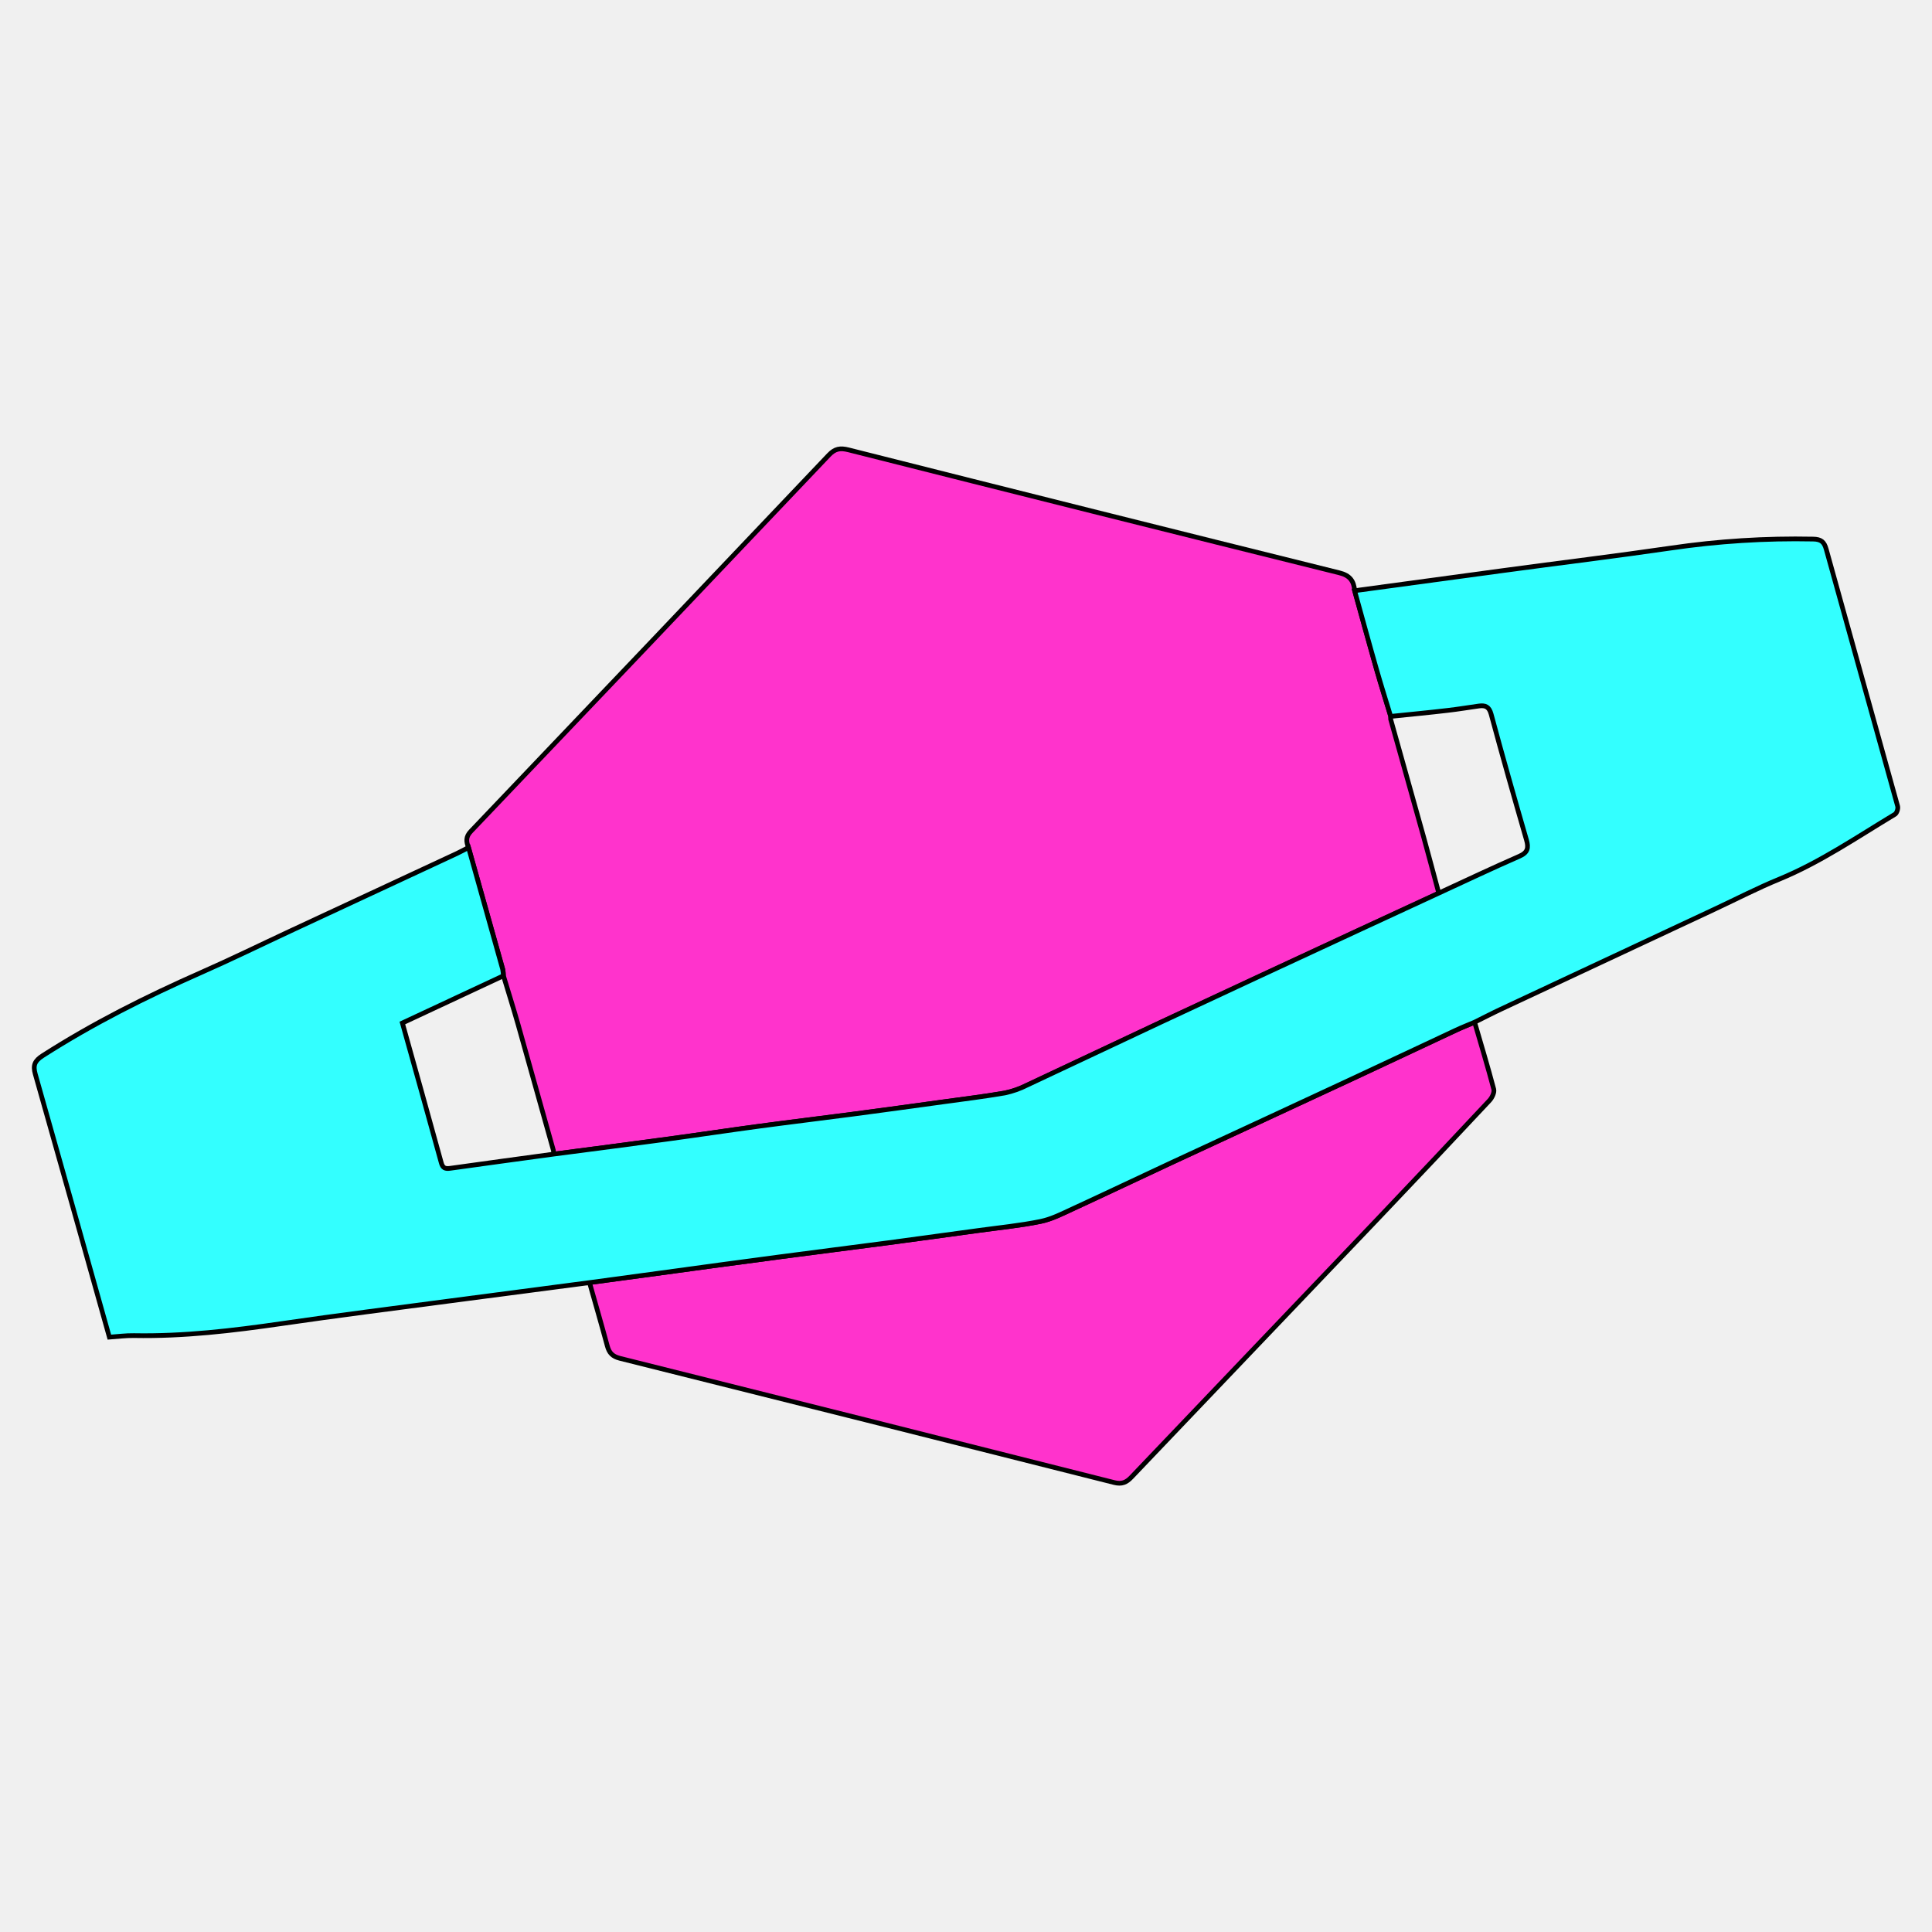
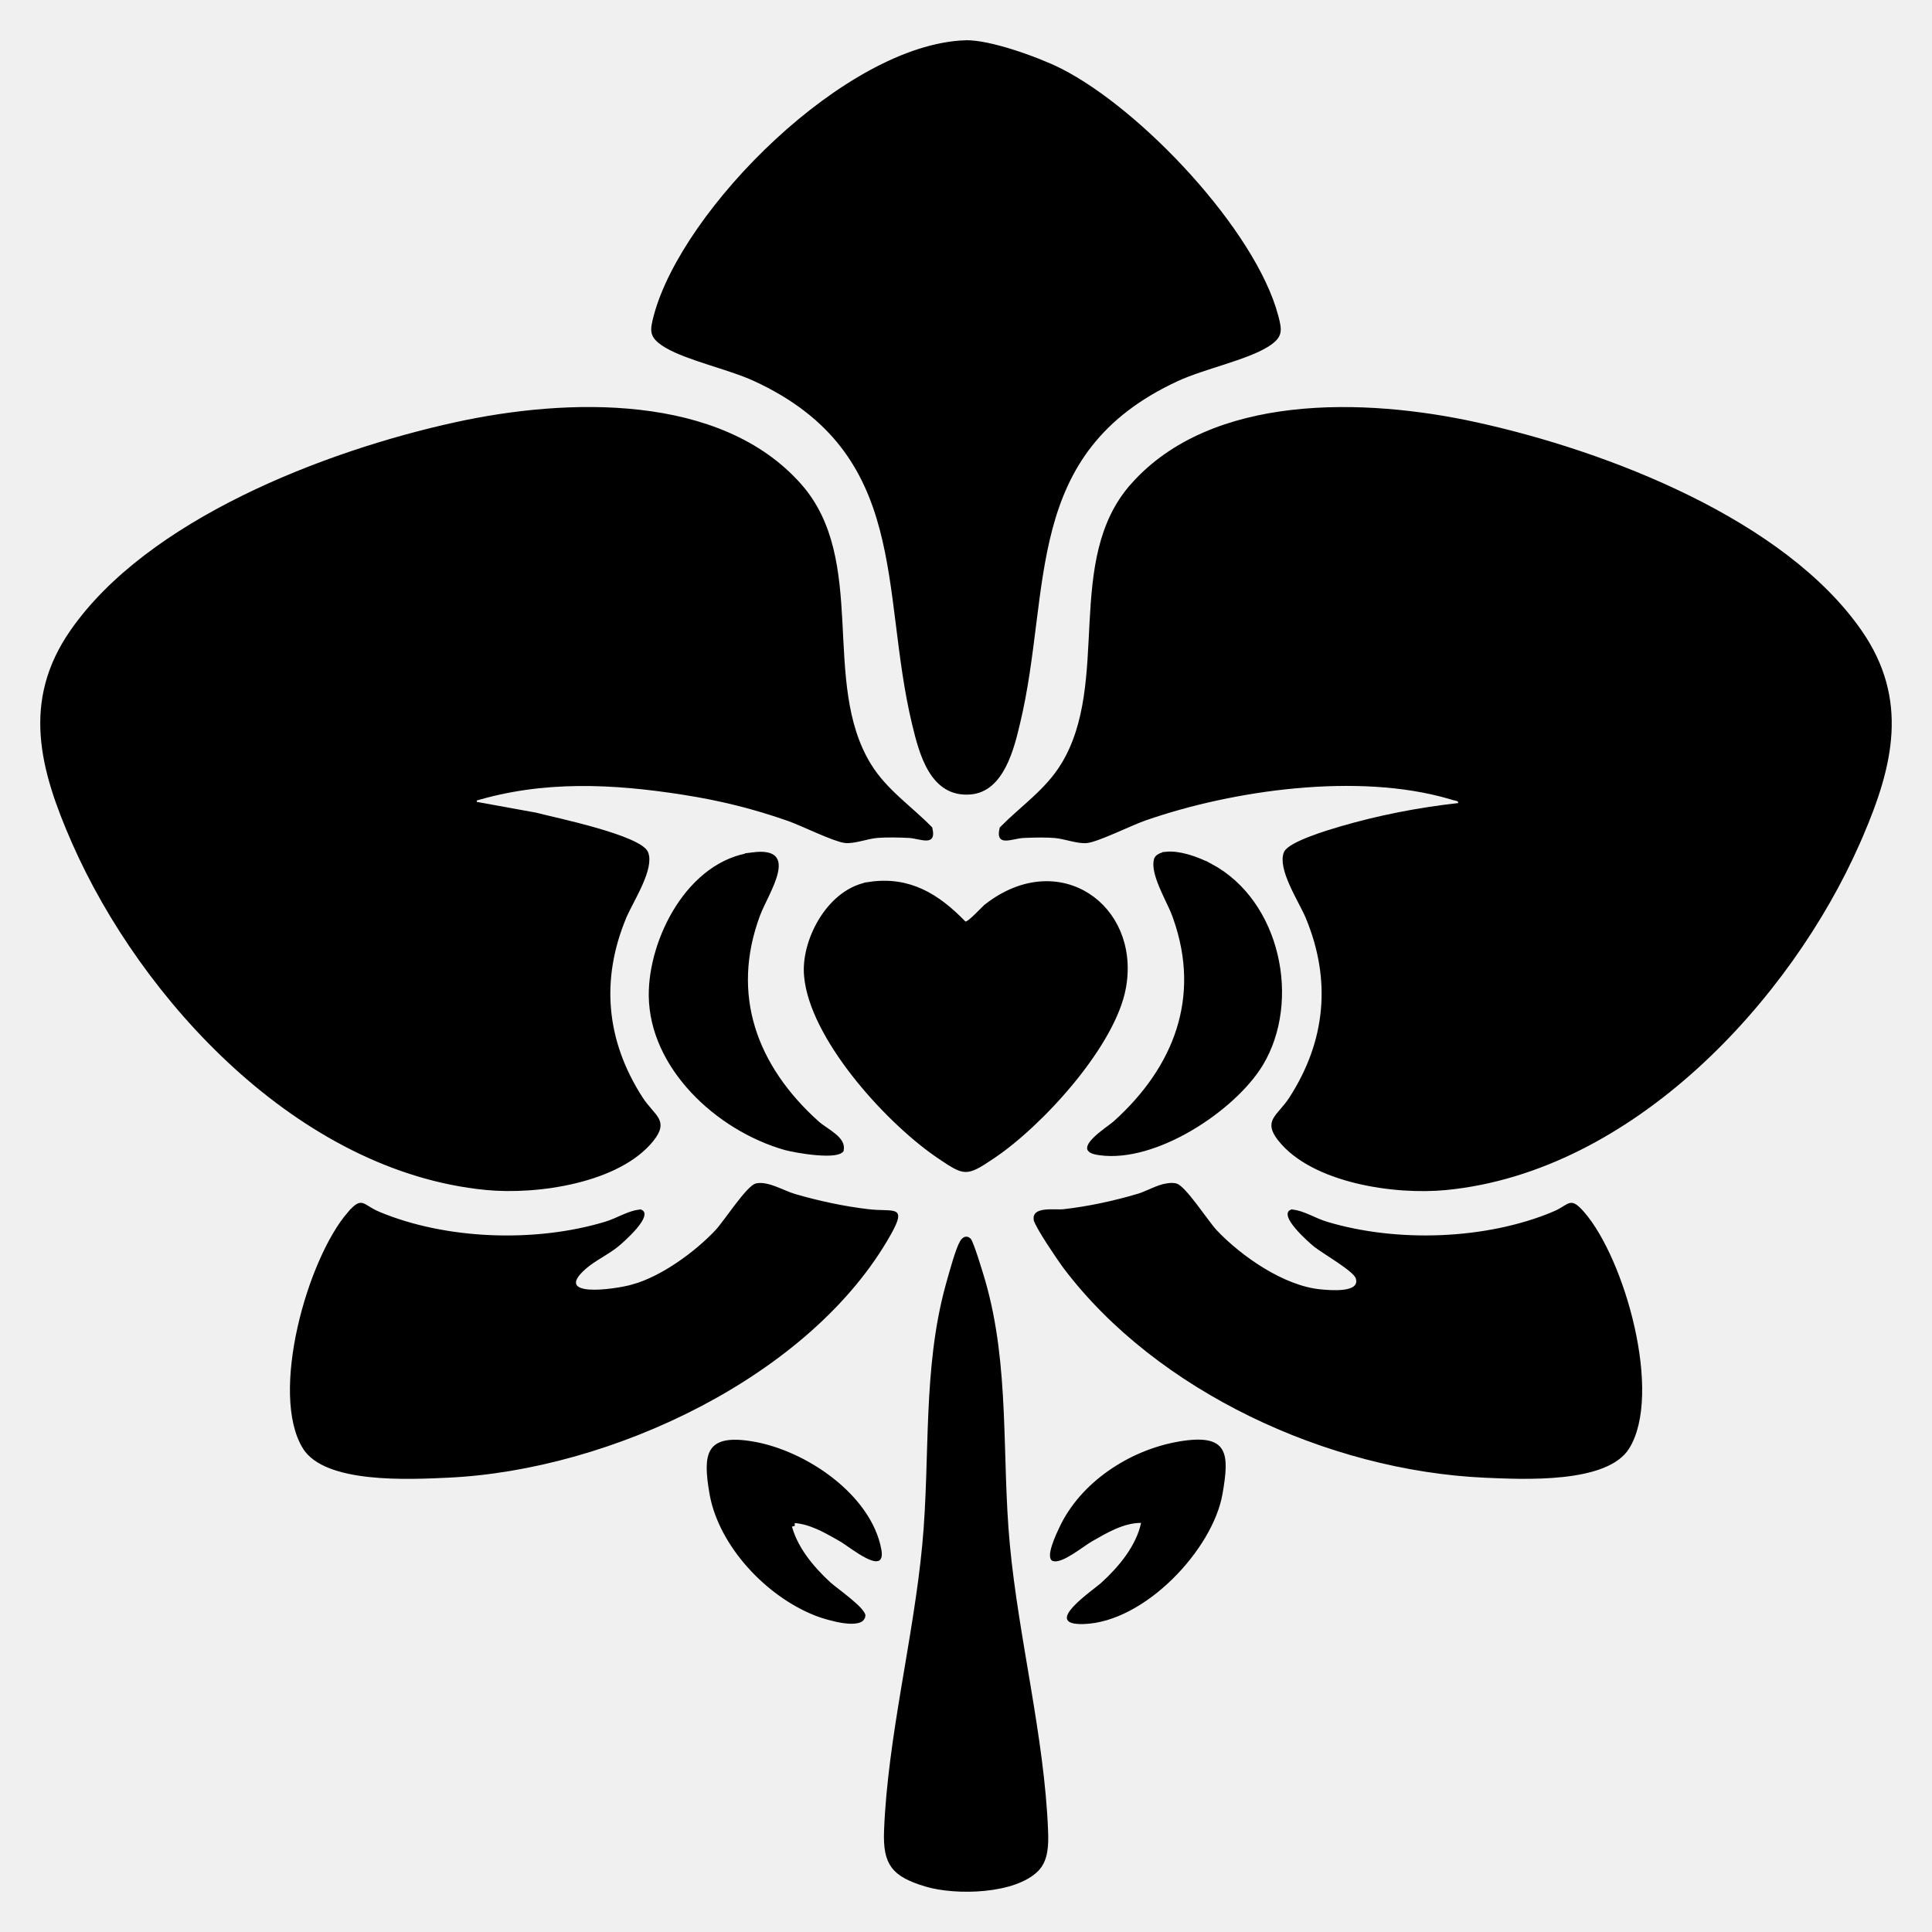
- <svg xmlns="http://www.w3.org/2000/svg" id="Layer_1" data-name="Layer 1" viewBox="0 0 1024 1024">
-   <defs>
-     <style>.cls-1{fill:#f3c;}.cls-1,.cls-2{stroke:#000;stroke-miterlimit:10;stroke-width:2.5px;}.cls-2{fill:#3ff;}</style>
-   </defs>
-   <path class="cls-1" d="M248.33,449.22c-1.25-3.08-1.57-5.67,1.2-8.57q95-99.61,189.78-199.47c3.25-3.42,6-3.86,10.49-2.73q129.9,32.83,260,65.13c5.79,1.43,7.73,4.4,8.22,9.51,3.88,14,7.69,27.93,11.66,41.86,2.36,8.29,5,16.51,7.47,24.75a4.83,4.83,0,0,0-.08,1.5c5.83,20.87,11.73,41.72,17.53,62.6,2.74,9.85,5.31,19.76,8,29.64q-20.82,9.63-41.65,19.27-53.08,24.66-106.13,49.37c-23.47,11-46.85,22.13-70.33,33.08a48,48,0,0,1-11.8,4.17c-10.78,1.87-21.65,3.2-32.49,4.69-16,2.21-32,4.42-48.05,6.53-16.53,2.18-33.08,4.16-49.6,6.39-16.18,2.17-32.33,4.62-48.52,6.81-20.18,2.73-40.38,5.31-60.58,8a10.3,10.3,0,0,0-.13-2q-9.32-33.33-18.69-66.64c-2.46-8.64-5.16-17.21-7.75-25.82a21.05,21.05,0,0,0-.36-3.48Q257.41,481.49,248.33,449.22Z" />
-   <path class="cls-1" d="M312.44,679.77,347.92,675c21.9-3,43.79-6,65.69-8.87,19.06-2.53,38.15-4.92,57.21-7.44q23.83-3.17,47.64-6.48c11-1.52,22.15-2.59,33-4.81,6-1.21,11.63-4.14,17.23-6.72,17.58-8.1,35-16.44,52.59-24.6q49-22.78,98-45.48c17.55-8.16,35-16.45,52.57-24.64,3.19-1.49,6.48-2.77,9.73-4.15,3.43,11.81,7,23.58,10.14,35.48.45,1.71-.88,4.51-2.27,6q-29.32,31.35-58.94,62.45-65.38,68.63-130.83,137.18c-2.71,2.84-5.09,3.88-9.2,2.84q-131-33.12-262-65.84c-3.87-1-5.61-2.89-6.59-6.51C318.85,702.13,315.6,691,312.44,679.77Z" />
-   <path class="cls-2" d="M737.1,379.7c-2.5-8.24-5.11-16.46-7.47-24.75-4-13.93-7.78-27.9-11.66-41.86q39.48-5.35,79-10.72c29.52-4,59.1-7.58,88.57-11.88A454.79,454.79,0,0,1,961,285.72c4.16.09,5.85,1.43,6.94,5.38,12.55,45.42,25.3,90.79,37.85,136.2.35,1.25-.43,3.69-1.45,4.3C984.23,443.68,964.87,457,943,466c-11.4,4.67-22.39,10.36-33.57,15.59q-56.94,26.64-113.9,53.3c-4.7,2.2-9.32,4.6-14,6.92-3.25,1.38-6.54,2.66-9.73,4.15-17.53,8.19-35,16.48-52.57,24.64q-48.94,22.79-98,45.48c-17.54,8.16-35,16.5-52.59,24.6-5.6,2.58-11.27,5.51-17.23,6.72-10.88,2.22-22,3.29-33,4.81q-23.82,3.27-47.64,6.48c-19.06,2.52-38.15,4.91-57.21,7.44C391.71,669,369.82,672,347.92,675l-35.48,4.81q-37,4.85-74,9.71c-29.7,3.94-59.43,7.68-89.08,12-26,3.78-52,6.86-78.39,6.38-4.35-.08-8.71.53-13,.82C44.8,661.84,31.84,615.52,18.69,569.25c-1.32-4.66-.27-7,3.89-9.7,26.68-17.09,54.86-31.24,83.82-44,16.09-7.08,31.88-14.83,47.81-22.25q43.9-20.44,87.81-40.87c2.14-1,4.21-2.15,6.31-3.23q9.06,32.26,18.09,64.53a21.05,21.05,0,0,1,.36,3.48l-53.51,25c7,25,13.86,49.51,20.61,74.08.76,2.77,2.05,3.31,4.7,2.94,18.25-2.59,36.51-5,54.77-7.52,20.2-2.65,40.4-5.23,60.58-8,16.19-2.19,32.34-4.64,48.52-6.81,16.52-2.23,33.07-4.21,49.6-6.39,16-2.11,32-4.32,48.05-6.53,10.84-1.49,21.71-2.82,32.49-4.69a48,48,0,0,0,11.8-4.17c23.48-10.95,46.86-22.11,70.33-33.08q53-24.76,106.13-49.37,20.8-9.68,41.65-19.27c14.25-6.56,28.42-13.29,42.79-19.57,4.45-1.95,5-4.37,3.78-8.62-6.41-22.19-12.74-44.41-18.74-66.71-1.09-4-3.11-4.76-6.48-4.3-5.53.75-11,1.71-16.57,2.33C757.23,377.71,747.16,378.67,737.1,379.7Z" />
+ <svg xmlns="http://www.w3.org/2000/svg" version="1.1" width="1000" height="1000">
+   <style>
+     #light-icon {
+       display: inline;
+     }
+     #dark-icon {
+       display: none;
+     }
+ 
+     @media (prefers-color-scheme: dark) {
+       #light-icon {
+         display: none;
+       }
+       #dark-icon {
+         display: inline;
+       }
+     }
+   </style>
+   <g id="light-icon">
+     <svg version="1.1" width="1000" height="1000">
+       <g>
+         <g transform="matrix(1.953125,0,0,1.953125,0,0)">
+           <svg version="1.1" width="512" height="512">
+             <svg width="512" height="512" viewBox="0 0 512 512" fill="none">
+               <path d="M120.945 112.863C135.62 109.653 153.052 107.73 169.442 109.599C185.836 111.468 201.08 117.115 211.542 128.937C220.226 138.755 221.523 151.53 222.247 164.864C222.963 178.067 223.108 191.875 229.948 203.012L229.949 203.013C232.134 206.565 234.88 209.406 237.742 212.052C240.57 214.667 243.43 217.026 246.141 219.779C246.389 220.894 246.278 221.362 246.189 221.521C246.152 221.587 246.056 221.725 245.516 221.739C244.967 221.754 244.263 221.626 243.404 221.454C242.601 221.293 241.66 221.092 240.815 221.054H240.816C238.333 220.938 234.998 220.858 232.495 221.056C231.039 221.169 229.406 221.602 227.962 221.933C226.445 222.28 225.118 222.521 224.038 222.406H224.036C223.431 222.343 222.441 222.058 221.163 221.593C219.911 221.137 218.467 220.541 216.987 219.908C214.066 218.66 210.951 217.243 209.116 216.603H209.115C199.953 213.386 191.032 211.176 181.369 209.665H181.37C162.498 206.69 143.894 205.762 125.295 211.41L125.407 213.351L141.812 216.33C144.544 217.04 151.333 218.498 157.827 220.364C161.075 221.298 164.185 222.317 166.589 223.366C167.793 223.892 168.79 224.411 169.529 224.914C170.295 225.436 170.664 225.861 170.791 226.15C171.155 226.984 171.187 228.123 170.895 229.548C170.606 230.958 170.026 232.53 169.308 234.148C168.592 235.761 167.758 237.379 166.978 238.888C166.304 240.191 165.661 241.435 165.193 242.489L165.004 242.93C158.09 259.623 159.613 276.105 169.457 291.379L169.458 291.38C170.28 292.653 171.166 293.682 171.921 294.558C172.699 295.46 173.289 296.149 173.662 296.833C174.008 297.469 174.138 298.052 174.004 298.744C173.86 299.482 173.398 300.443 172.339 301.765C168.059 307.079 160.634 310.583 152.453 312.579C144.297 314.569 135.554 315.02 128.826 314.357H128.825C104.297 311.957 81.645 299.494 62.825 282.409C44.007 265.326 29.078 243.674 19.998 223.019C11.519 203.713 6.772 185.975 19.44 167.703L19.441 167.702C29.494 153.18 46.14 141.369 64.694 132.226C83.233 123.09 103.586 116.662 120.945 112.863Z" fill="black" stroke="black" stroke-width="2" />
+               <path d="M342.543 109.61C358.93 107.739 376.361 109.661 391.046 112.881L391.047 112.882C408.406 116.681 428.759 123.107 447.298 132.243C465.852 141.386 482.498 153.198 492.551 167.721C504.824 185.441 500.771 202.624 492.78 221.23L491.995 223.036C482.915 243.691 467.986 265.345 449.167 282.428C430.347 299.512 407.695 311.974 383.167 314.374H383.166C376.428 315.037 367.685 314.583 359.532 312.591C351.353 310.592 343.932 307.087 339.652 301.782V301.781L339.28 301.304C338.476 300.227 338.105 299.413 337.98 298.769C337.845 298.08 337.974 297.497 338.322 296.859C338.696 296.174 339.288 295.483 340.068 294.579C340.824 293.702 341.712 292.672 342.534 291.398V291.397C352.378 276.123 353.902 259.641 346.988 242.948V242.947C346.515 241.806 345.783 240.396 345.013 238.908C344.233 237.401 343.4 235.785 342.684 234.173C341.966 232.556 341.385 230.985 341.097 229.574C340.805 228.148 340.836 227.006 341.201 226.167L341.202 226.166C341.261 226.03 341.423 225.804 341.776 225.505C342.117 225.214 342.577 224.903 343.144 224.579C344.277 223.931 345.741 223.284 347.298 222.679C350.405 221.471 353.754 220.48 355.288 220.026L355.289 220.027C365.385 217.065 375.943 214.998 386.466 213.828H387.263L387.411 213.005C387.488 212.577 387.397 212.133 387.086 211.782C386.824 211.487 386.491 211.356 386.287 211.292C386.072 211.224 385.843 211.184 385.699 211.157C385.52 211.124 385.444 211.107 385.402 211.093L385.373 211.083L384.219 210.737C359.838 203.653 326.554 208.376 303.24 216.485C301.364 217.136 298.169 218.586 295.172 219.866C293.654 220.514 292.173 221.126 290.891 221.593C289.585 222.068 288.576 222.36 287.962 222.424C286.866 222.531 285.529 222.288 284.014 221.943C282.568 221.614 280.942 221.187 279.498 221.074C277.308 220.901 274.48 220.941 272.144 221.031L271.176 221.072C270.336 221.11 269.397 221.312 268.596 221.472C267.738 221.645 267.033 221.772 266.483 221.758C265.941 221.743 265.842 221.605 265.804 221.537C265.715 221.378 265.602 220.911 265.85 219.798C268.563 217.053 271.421 214.695 274.25 212.077C277.112 209.428 279.858 206.582 282.043 203.03H282.044C288.884 191.893 289.028 178.085 289.745 164.883C290.469 151.548 291.766 138.772 300.45 128.954L300.449 128.953C310.911 117.131 326.152 111.481 342.543 109.61Z" fill="black" stroke="black" stroke-width="2" />
+               <path d="M255.869 11.674C258.905 11.574 263.622 12.649 268.401 14.169C273.147 15.677 277.809 17.573 280.684 19.018V19.019C291.208 24.326 304.017 34.961 314.954 47.112C325.902 59.276 334.84 72.809 337.77 83.854V83.856C338.329 85.955 338.558 87.142 338.319 88.098C338.103 88.965 337.434 89.839 335.507 91.049C332.81 92.735 328.688 94.174 324.265 95.612C319.907 97.029 315.275 98.439 311.772 100.059C301.289 104.893 293.893 110.821 288.582 117.582C283.274 124.339 280.084 131.881 277.949 139.892C275.818 147.89 274.729 156.394 273.645 165.06C272.558 173.748 271.475 182.61 269.365 191.433V191.435C268.575 194.76 267.531 199.171 265.621 202.843C263.714 206.511 261.065 209.216 257.144 209.541C254.668 209.746 252.691 209.223 251.072 208.247C249.44 207.262 248.116 205.78 247.021 203.987C244.813 200.371 243.643 195.685 242.71 191.817C240.576 182.975 239.485 174.085 238.397 165.364C237.311 156.665 236.229 148.123 234.103 140.087C231.973 132.037 228.787 124.456 223.473 117.665C218.155 110.87 210.743 104.912 200.225 100.059H200.224C196.721 98.449 192.085 97.038 187.724 95.619C183.575 94.269 179.693 92.916 177.011 91.364L176.49 91.05C174.562 89.84 173.893 88.966 173.677 88.098C173.438 87.142 173.668 85.955 174.227 83.856V83.855C177.883 70.078 190.429 52.272 206.105 37.745C221.794 23.205 240.348 12.2 255.868 11.672L255.869 11.674Z" fill="black" stroke="black" stroke-width="2" />
+               <path d="M200.535 314.596C201.853 314.315 203.437 314.692 205.225 315.362C206.105 315.692 206.975 316.068 207.859 316.435C208.726 316.796 209.605 317.147 210.439 317.39H210.441C216.808 319.232 223.429 320.67 230.078 321.448C231.778 321.647 233.304 321.663 234.49 321.701C235.094 321.72 235.596 321.745 236.013 321.795C236.438 321.845 236.704 321.915 236.865 321.991C237 322.054 237.011 322.095 237.014 322.102C237.028 322.134 237.073 322.274 237.01 322.631C236.878 323.377 236.366 324.597 235.263 326.572C224.883 345.127 206.527 360.655 185.31 371.794C164.099 382.929 140.112 389.634 118.571 390.609C113.45 390.841 105.402 391.244 97.913 390.433C94.17 390.028 90.614 389.323 87.66 388.167C84.701 387.008 82.436 385.431 81.138 383.339L81.137 383.339C79.029 379.946 77.995 375.201 77.853 369.7C77.711 364.215 78.457 358.073 79.823 351.967C82.565 339.719 87.751 327.829 93.023 321.806L93.024 321.807C93.951 320.75 94.573 320.204 95.028 319.945C95.413 319.725 95.636 319.731 95.881 319.802C96.239 319.907 96.64 320.154 97.374 320.607C98.064 321.033 98.94 321.562 100.102 322.05L100.103 322.051C118.054 329.56 141.858 330.371 160.554 324.763C162.329 324.231 163.932 323.454 165.396 322.822C166.818 322.208 168.155 321.706 169.613 321.515C169.673 321.543 169.714 321.568 169.739 321.588C169.776 321.617 169.786 321.637 169.79 321.646C169.802 321.671 169.845 321.806 169.745 322.141C169.54 322.834 168.907 323.801 167.995 324.885C166.211 327.006 163.753 329.122 163.144 329.612L163.143 329.613C161.903 330.615 160.462 331.495 158.964 332.422C157.493 333.334 155.966 334.292 154.678 335.412C153.501 336.431 152.669 337.341 152.18 338.166C151.694 338.985 151.458 339.881 151.8 340.728C152.132 341.548 152.883 342.008 153.604 342.272C154.345 342.544 155.248 342.684 156.194 342.746C159.954 342.991 165.405 342.05 167.785 341.387L167.784 341.386C175.817 339.163 184.87 332.501 190.34 326.686L190.341 326.684C190.95 326.034 191.787 324.943 192.703 323.72C193.636 322.475 194.671 321.063 195.716 319.704C196.761 318.344 197.791 317.07 198.695 316.112C199.147 315.632 199.55 315.251 199.893 314.983C200.258 314.697 200.465 314.611 200.532 314.597L200.535 314.596Z" fill="black" stroke="black" stroke-width="2" />
+               <path d="M310.087 314.502C310.472 314.475 310.824 314.481 311.203 314.541L311.49 314.595L311.5 314.597C311.57 314.611 311.779 314.698 312.145 314.983C312.489 315.252 312.893 315.632 313.345 316.111C314.25 317.069 315.277 318.343 316.321 319.703C317.364 321.062 318.397 322.473 319.329 323.719C320.243 324.942 321.08 326.033 321.689 326.683L321.691 326.685C324.964 330.158 329.475 333.908 334.414 336.911C339.341 339.907 344.773 342.207 349.877 342.689H349.878C351.097 342.803 353.85 343.068 356.153 342.785C357.281 342.647 358.477 342.359 359.32 341.718C359.763 341.38 360.134 340.925 360.313 340.333C360.491 339.744 360.451 339.115 360.249 338.481C360.103 338.026 359.787 337.608 359.472 337.261C359.138 336.892 358.717 336.507 358.25 336.12C357.317 335.344 356.126 334.496 354.914 333.674C353.7 332.85 352.433 332.03 351.355 331.321C350.257 330.599 349.38 330.008 348.886 329.611C348.277 329.121 345.819 327.005 344.035 324.884C343.122 323.799 342.49 322.832 342.285 322.14C342.186 321.804 342.228 321.671 342.24 321.645C342.244 321.636 342.253 321.617 342.292 321.587C342.316 321.567 342.357 321.542 342.417 321.515C343.874 321.705 345.212 322.207 346.634 322.821C348.098 323.453 349.701 324.23 351.476 324.763H351.477C370.152 330.351 393.955 329.559 411.926 322.051L411.925 322.05C413.088 321.566 413.964 321.04 414.655 320.615C415.39 320.163 415.791 319.913 416.151 319.807C416.397 319.735 416.62 319.73 417.003 319.947C417.457 320.205 418.079 320.749 419.006 321.807C424.277 327.819 429.465 339.708 432.207 351.96C433.573 358.067 434.319 364.21 434.177 369.696C434.035 375.199 433.001 379.946 430.893 383.338L430.892 383.339C429.594 385.43 427.328 387.005 424.367 388.163C421.411 389.318 417.854 390.02 414.11 390.425C406.619 391.233 398.571 390.83 393.458 390.608H393.459C352.08 388.732 307.06 367.778 282.694 335.526L282.692 335.524L282.37 335.088C281.5 333.891 279.863 331.508 278.331 329.129C277.456 327.772 276.625 326.431 275.996 325.325C275.68 324.771 275.422 324.287 275.236 323.895C275.036 323.477 274.959 323.245 274.945 323.165L274.944 323.164L274.914 322.929C274.898 322.716 274.923 322.567 274.958 322.465C275.002 322.334 275.08 322.222 275.214 322.113C275.522 321.866 276.086 321.673 276.927 321.569C277.741 321.469 278.659 321.468 279.56 321.48C280.413 321.492 281.321 321.52 281.965 321.448L281.969 321.447C288.6 320.689 295.243 319.25 301.612 317.389V317.39C302.875 317.021 304.298 316.366 305.588 315.815C306.936 315.24 308.155 314.771 309.183 314.628L310.087 314.502Z" fill="black" stroke="black" stroke-width="2" />
+               <path d="M230.442 234.708C240.828 233.168 248.214 237.783 255.116 244.894L255.344 245.128L255.665 245.183C255.933 245.229 256.165 245.177 256.312 245.131C256.468 245.082 256.612 245.012 256.733 244.944C256.976 244.809 257.23 244.624 257.475 244.429C257.969 244.034 258.54 243.5 259.091 242.965C259.643 242.428 260.209 241.857 260.677 241.392C261.169 240.903 261.521 240.566 261.704 240.424V240.423C271.185 233.048 281.048 233.165 288.03 237.617C294.928 242.015 299.19 250.751 297.474 261.197L297.387 261.696C296.044 269.065 290.7 277.987 283.967 286.225C277.253 294.439 269.277 301.828 262.85 306.143L262.849 306.144C261.003 307.387 259.645 308.265 258.519 308.831C257.405 309.39 256.599 309.602 255.853 309.583C255.102 309.563 254.292 309.307 253.178 308.707C252.334 308.252 251.368 307.63 250.167 306.823L248.884 305.954L248.241 305.512C241.56 300.841 233.335 293.084 226.61 284.46C219.86 275.802 214.758 266.441 214.085 258.559L214.034 257.801C213.815 253.297 215.404 247.866 218.354 243.367C221.306 238.867 225.52 235.445 230.443 234.711L230.442 234.708Z" fill="black" stroke="black" stroke-width="2" />
+               <path d="M256.171 328.728C256.237 328.748 256.353 328.805 256.513 328.957C256.52 328.968 256.53 328.983 256.542 329.004C256.583 329.075 256.636 329.179 256.702 329.32C256.832 329.6 256.988 329.98 257.163 330.441C257.511 331.359 257.916 332.542 258.316 333.767C259.114 336.211 259.88 338.778 260.13 339.64V339.641C263.39 350.927 264.469 362.479 265.001 374.174C265.532 385.828 265.521 397.708 266.622 409.435V409.436C267.794 421.911 270.093 434.7 272.209 447.412C274.329 460.145 276.268 472.814 276.749 485.136V485.137C276.819 486.925 276.848 488.811 276.545 490.576C276.244 492.332 275.625 493.892 274.456 495.084L274.455 495.085C271.669 497.934 266.493 499.547 260.836 500.107C255.223 500.662 249.406 500.154 245.568 499.005H245.567C241.126 497.679 238.56 496.286 237.089 494.303C235.627 492.331 235.105 489.578 235.284 485.138V485.136C235.764 472.814 237.703 460.145 239.823 447.412C241.939 434.7 244.238 421.911 245.411 409.436C246.511 397.775 246.504 385.969 247.025 374.378C247.531 363.111 248.536 351.97 251.508 341.058L251.801 340.003C252.169 338.715 252.766 336.515 253.426 334.377C254.099 332.198 254.789 330.254 255.314 329.398C255.593 328.951 255.856 328.771 256.003 328.727C256.061 328.71 256.111 328.709 256.171 328.728Z" fill="black" stroke="black" stroke-width="2" />
+               <path d="M199.508 226.875C202.714 226.464 204.169 226.99 204.792 227.645C205.396 228.28 205.557 229.405 205.149 231.166C204.752 232.875 203.896 234.852 202.963 236.831C202.054 238.76 201.051 240.73 200.478 242.27C192.49 263.725 199.666 282.972 216.214 297.876V297.877C216.875 298.472 217.699 299.043 218.489 299.587C219.3 300.146 220.09 300.687 220.781 301.264C222.158 302.413 222.818 303.439 222.629 304.599C222.621 304.609 222.614 304.625 222.597 304.641C222.549 304.686 222.462 304.749 222.317 304.817C222.019 304.956 221.57 305.076 220.965 305.155C219.76 305.312 218.16 305.282 216.452 305.14C213.046 304.856 209.449 304.145 208.216 303.798C199.268 301.239 190.468 295.891 183.892 288.843C177.316 281.795 173.017 273.108 172.929 263.868C172.86 256.575 175.356 247.82 179.986 240.627C184.614 233.435 191.287 227.934 199.509 226.876L199.508 226.875Z" fill="black" stroke="black" stroke-width="2" />
+               <path d="M309.039 226.722C310.645 226.553 312.541 226.819 314.478 227.352C316.724 227.969 318.921 228.916 320.599 229.811V229.81C329.46 234.55 335.264 243.383 337.596 253.159C339.929 262.939 338.758 273.547 333.809 281.752C330.254 287.635 323.191 294.139 315.106 298.84C307.257 303.403 298.649 306.15 291.535 305.155L290.851 305.048C290.016 304.901 289.547 304.701 289.303 304.53C289.098 304.386 289.094 304.297 289.091 304.258C289.085 304.158 289.12 303.942 289.334 303.579C289.54 303.228 289.864 302.827 290.287 302.39C291.132 301.515 292.261 300.612 293.318 299.81C294.322 299.05 295.349 298.321 295.818 297.898C312.109 283.227 319.295 264.347 311.917 243.296L311.554 242.291C311.169 241.251 310.589 240.017 309.982 238.734C309.367 237.434 308.713 236.063 308.144 234.694C307.574 233.324 307.105 231.995 306.851 230.787C306.595 229.568 306.579 228.566 306.818 227.804C306.84 227.735 306.968 227.534 307.312 227.299C307.633 227.08 307.991 226.934 308.231 226.887L309.039 226.728V226.722Z" fill="black" stroke="black" stroke-width="2" />
+               <path d="M192.37 382.762C194.014 382.425 196.295 382.469 199.415 383.004H199.416C206.346 384.186 214.007 387.663 220.263 392.603C226.527 397.549 231.27 403.87 232.559 410.685V410.686C232.731 411.59 232.712 412.138 232.634 412.442C232.569 412.695 232.489 412.713 232.464 412.723C232.366 412.761 232.125 412.792 231.662 412.681C231.218 412.574 230.677 412.361 230.064 412.058C228.84 411.451 227.468 410.557 226.206 409.694C224.989 408.863 223.812 408.015 223.102 407.608L223.1 407.607L221.616 406.762C220.095 405.899 218.464 405.008 216.779 404.276C214.78 403.409 212.647 402.741 210.444 402.609L210.439 402.585H209.609L209.611 403.589L208.657 403.799C210.054 410.191 214.694 415.758 219.328 420.033C219.811 420.479 220.67 421.147 221.623 421.888C222.597 422.645 223.711 423.509 224.763 424.382C225.819 425.26 226.78 426.121 227.459 426.87C227.799 427.246 228.042 427.565 228.19 427.82C228.312 428.029 228.33 428.128 228.334 428.141C228.304 428.428 228.204 428.605 228.066 428.738C227.909 428.891 227.646 429.04 227.23 429.149C226.379 429.373 225.155 429.359 223.748 429.169C220.964 428.793 217.906 427.795 216.757 427.357V427.357L216.146 427.118C209.843 424.592 203.711 420.125 198.835 414.646C193.957 409.164 190.386 402.727 189.123 396.296L189.009 395.674C188.558 393.059 188.273 390.815 188.28 388.946C188.288 387.069 188.59 385.685 189.21 384.708C189.803 383.773 190.762 383.091 192.37 382.762Z" fill="black" stroke="black" stroke-width="2" />
+               <path d="M312.6 383.002C315.87 382.442 318.224 382.387 319.896 382.72C321.528 383.046 322.456 383.727 323.011 384.65C323.596 385.625 323.853 387.012 323.816 388.908C323.78 390.792 323.458 393.047 323.006 395.672V395.673C321.784 402.785 316.767 411.127 309.993 417.767C303.214 424.413 294.866 429.168 287.126 429.389C285.738 429.429 284.838 429.317 284.292 429.139C284.025 429.053 283.882 428.962 283.81 428.901C283.747 428.848 283.736 428.815 283.732 428.801C283.717 428.747 283.698 428.524 283.961 428.037C284.211 427.574 284.634 427.024 285.203 426.412C286.337 425.191 287.901 423.878 289.353 422.719C290.751 421.603 292.124 420.574 292.709 420.03L292.708 420.029C297.342 415.753 301.982 410.189 303.378 403.797L303.643 402.584H302.381C297.426 402.565 292.699 405.439 288.896 407.605C288.255 407.969 287.422 408.543 286.547 409.147C285.653 409.764 284.684 410.434 283.716 411.037C282.743 411.642 281.81 412.154 280.998 412.467C280.145 412.796 279.617 412.829 279.345 412.742H279.346C279.344 412.742 279.348 412.754 279.332 412.721C279.299 412.654 279.254 412.497 279.254 412.203C279.253 411.609 279.432 410.779 279.733 409.833C280.329 407.963 281.283 405.991 281.635 405.24L281.636 405.238C286.992 393.724 299.592 385.229 312.6 383.002Z" fill="black" stroke="black" stroke-width="2" />
+             </svg>
+           </svg>
+         </g>
+       </g>
+     </svg>
+   </g>
+   <g id="dark-icon">
+     <svg version="1.1" width="1000" height="1000">
+       <g>
+         <g transform="matrix(1.953125,0,0,1.953125,0,0)">
+           <svg version="1.1" width="512" height="512">
+             <svg width="512" height="512" viewBox="0 0 512 512" fill="none">
+               <path d="M120.945 112.863C135.62 109.653 153.052 107.73 169.442 109.599C185.836 111.468 201.08 117.115 211.542 128.937C220.226 138.755 221.523 151.53 222.247 164.864C222.963 178.067 223.108 191.875 229.948 203.012L229.949 203.013C232.134 206.565 234.88 209.406 237.742 212.052C240.57 214.667 243.43 217.026 246.141 219.779C246.389 220.894 246.278 221.362 246.189 221.521C246.152 221.587 246.056 221.725 245.516 221.739C244.967 221.754 244.263 221.626 243.404 221.454C242.601 221.293 241.66 221.092 240.815 221.054H240.816C238.333 220.938 234.998 220.858 232.495 221.056C231.039 221.169 229.406 221.602 227.962 221.933C226.445 222.28 225.118 222.521 224.038 222.406H224.036C223.431 222.343 222.441 222.058 221.163 221.593C219.911 221.137 218.467 220.541 216.987 219.908C214.066 218.66 210.951 217.243 209.116 216.603H209.115C199.953 213.386 191.032 211.176 181.369 209.665H181.37C162.498 206.69 143.894 205.762 125.295 211.41L125.407 213.351L141.812 216.33C144.544 217.04 151.333 218.498 157.827 220.364C161.075 221.298 164.185 222.317 166.589 223.366C167.793 223.892 168.79 224.411 169.529 224.914C170.295 225.436 170.664 225.861 170.791 226.15C171.155 226.984 171.187 228.123 170.895 229.548C170.606 230.958 170.026 232.53 169.308 234.148C168.592 235.761 167.758 237.379 166.978 238.888C166.304 240.191 165.661 241.435 165.193 242.489L165.004 242.93C158.09 259.623 159.613 276.105 169.457 291.379L169.458 291.38C170.28 292.653 171.166 293.682 171.921 294.558C172.699 295.46 173.289 296.149 173.662 296.833C174.008 297.469 174.138 298.052 174.004 298.744C173.86 299.482 173.398 300.443 172.339 301.765C168.059 307.079 160.634 310.583 152.453 312.579C144.297 314.569 135.554 315.02 128.826 314.357H128.825C104.297 311.957 81.645 299.494 62.825 282.409C44.007 265.326 29.078 243.674 19.998 223.019C11.519 203.713 6.772 185.975 19.44 167.703L19.441 167.702C29.494 153.18 46.14 141.369 64.694 132.226C83.233 123.09 103.586 116.662 120.945 112.863Z" fill="white" stroke="white" stroke-width="2" />
+               <path d="M342.543 109.61C358.93 107.739 376.361 109.661 391.046 112.881L391.047 112.882C408.406 116.681 428.759 123.107 447.298 132.243C465.852 141.386 482.498 153.198 492.551 167.721C504.824 185.441 500.771 202.624 492.78 221.23L491.995 223.036C482.915 243.691 467.986 265.345 449.167 282.428C430.347 299.512 407.695 311.974 383.167 314.374H383.166C376.428 315.037 367.685 314.583 359.532 312.591C351.353 310.592 343.932 307.087 339.652 301.782V301.781L339.28 301.304C338.476 300.227 338.105 299.413 337.98 298.769C337.845 298.08 337.974 297.497 338.322 296.859C338.696 296.174 339.288 295.483 340.068 294.579C340.824 293.702 341.712 292.672 342.534 291.398V291.397C352.378 276.123 353.902 259.641 346.988 242.948V242.947C346.515 241.806 345.783 240.396 345.013 238.908C344.233 237.401 343.4 235.785 342.684 234.173C341.966 232.556 341.385 230.985 341.097 229.574C340.805 228.148 340.836 227.006 341.201 226.167L341.202 226.166C341.261 226.03 341.423 225.804 341.776 225.505C342.117 225.214 342.577 224.903 343.144 224.579C344.277 223.931 345.741 223.284 347.298 222.679C350.405 221.471 353.754 220.48 355.288 220.026L355.289 220.027C365.385 217.065 375.943 214.998 386.466 213.828H387.263L387.411 213.005C387.488 212.577 387.397 212.133 387.086 211.782C386.824 211.487 386.491 211.356 386.287 211.292C386.072 211.224 385.843 211.184 385.699 211.157C385.52 211.124 385.444 211.107 385.402 211.093L385.373 211.083L384.219 210.737C359.838 203.653 326.554 208.376 303.24 216.485C301.364 217.136 298.169 218.586 295.172 219.866C293.654 220.514 292.173 221.126 290.891 221.593C289.585 222.068 288.576 222.36 287.962 222.424C286.866 222.531 285.529 222.288 284.014 221.943C282.568 221.614 280.942 221.187 279.498 221.074C277.308 220.901 274.48 220.941 272.144 221.031L271.176 221.072C270.336 221.11 269.397 221.312 268.596 221.472C267.738 221.645 267.033 221.772 266.483 221.758C265.941 221.743 265.842 221.605 265.804 221.537C265.715 221.378 265.602 220.911 265.85 219.798C268.563 217.053 271.421 214.695 274.25 212.077C277.112 209.428 279.858 206.582 282.043 203.03H282.044C288.884 191.893 289.028 178.085 289.745 164.883C290.469 151.548 291.766 138.772 300.45 128.954L300.449 128.953C310.911 117.131 326.152 111.481 342.543 109.61Z" fill="white" stroke="white" stroke-width="2" />
+               <path d="M255.869 11.674C258.905 11.574 263.622 12.649 268.401 14.169C273.147 15.677 277.809 17.573 280.684 19.018V19.019C291.208 24.326 304.017 34.961 314.954 47.112C325.902 59.276 334.84 72.809 337.77 83.854V83.856C338.329 85.955 338.558 87.142 338.319 88.098C338.103 88.965 337.434 89.839 335.507 91.049C332.81 92.735 328.688 94.174 324.265 95.612C319.907 97.029 315.275 98.439 311.772 100.059C301.289 104.893 293.893 110.821 288.582 117.582C283.274 124.339 280.084 131.881 277.949 139.892C275.818 147.89 274.729 156.394 273.645 165.06C272.558 173.748 271.475 182.61 269.365 191.433V191.435C268.575 194.76 267.531 199.171 265.621 202.843C263.714 206.511 261.065 209.216 257.144 209.541C254.668 209.746 252.691 209.223 251.072 208.247C249.44 207.262 248.116 205.78 247.021 203.987C244.813 200.371 243.643 195.685 242.71 191.817C240.576 182.975 239.485 174.085 238.397 165.364C237.311 156.665 236.229 148.123 234.103 140.087C231.973 132.037 228.787 124.456 223.473 117.665C218.155 110.87 210.743 104.912 200.225 100.059H200.224C196.721 98.449 192.085 97.038 187.724 95.619C183.575 94.269 179.693 92.916 177.011 91.364L176.49 91.05C174.562 89.84 173.893 88.966 173.677 88.098C173.438 87.142 173.668 85.955 174.227 83.856V83.855C177.883 70.078 190.429 52.272 206.105 37.745C221.794 23.205 240.348 12.2 255.868 11.672L255.869 11.674Z" fill="white" stroke="white" stroke-width="2" />
+               <path d="M200.535 314.596C201.853 314.315 203.437 314.692 205.225 315.362C206.105 315.692 206.975 316.068 207.859 316.435C208.726 316.796 209.605 317.147 210.439 317.39H210.441C216.808 319.232 223.429 320.67 230.078 321.448C231.778 321.647 233.304 321.663 234.49 321.701C235.094 321.72 235.596 321.745 236.013 321.795C236.438 321.845 236.704 321.915 236.865 321.991C237 322.054 237.011 322.095 237.014 322.102C237.028 322.134 237.073 322.274 237.01 322.631C236.878 323.377 236.366 324.597 235.263 326.572C224.883 345.127 206.527 360.655 185.31 371.794C164.099 382.929 140.112 389.634 118.571 390.609C113.45 390.841 105.402 391.244 97.913 390.433C94.17 390.028 90.614 389.323 87.66 388.167C84.701 387.008 82.436 385.431 81.138 383.339L81.137 383.339C79.029 379.946 77.995 375.201 77.853 369.7C77.711 364.215 78.457 358.073 79.823 351.967C82.565 339.719 87.751 327.829 93.023 321.806L93.024 321.807C93.951 320.75 94.573 320.204 95.028 319.945C95.413 319.725 95.636 319.731 95.881 319.802C96.239 319.907 96.64 320.154 97.374 320.607C98.064 321.033 98.94 321.562 100.102 322.05L100.103 322.051C118.054 329.56 141.858 330.371 160.554 324.763C162.329 324.231 163.932 323.454 165.396 322.822C166.818 322.208 168.155 321.706 169.613 321.515C169.673 321.543 169.714 321.568 169.739 321.588C169.776 321.617 169.786 321.637 169.79 321.646C169.802 321.671 169.845 321.806 169.745 322.141C169.54 322.834 168.907 323.801 167.995 324.885C166.211 327.006 163.753 329.122 163.144 329.612L163.143 329.613C161.903 330.615 160.462 331.495 158.964 332.422C157.493 333.334 155.966 334.292 154.678 335.412C153.501 336.431 152.669 337.341 152.18 338.166C151.694 338.985 151.458 339.881 151.8 340.728C152.132 341.548 152.883 342.008 153.604 342.272C154.345 342.544 155.248 342.684 156.194 342.746C159.954 342.991 165.405 342.05 167.785 341.387L167.784 341.386C175.817 339.163 184.87 332.501 190.34 326.686L190.341 326.684C190.95 326.034 191.787 324.943 192.703 323.72C193.636 322.475 194.671 321.063 195.716 319.704C196.761 318.344 197.791 317.07 198.695 316.112C199.147 315.632 199.55 315.251 199.893 314.983C200.258 314.697 200.465 314.611 200.532 314.597L200.535 314.596Z" fill="white" stroke="white" stroke-width="2" />
+               <path d="M310.087 314.502C310.472 314.475 310.824 314.481 311.203 314.541L311.49 314.595L311.5 314.597C311.57 314.611 311.779 314.698 312.145 314.983C312.489 315.252 312.893 315.632 313.345 316.111C314.25 317.069 315.277 318.343 316.321 319.703C317.364 321.062 318.397 322.473 319.329 323.719C320.243 324.942 321.08 326.033 321.689 326.683L321.691 326.685C324.964 330.158 329.475 333.908 334.414 336.911C339.341 339.907 344.773 342.207 349.877 342.689H349.878C351.097 342.803 353.85 343.068 356.153 342.785C357.281 342.647 358.477 342.359 359.32 341.718C359.763 341.38 360.134 340.925 360.313 340.333C360.491 339.744 360.451 339.115 360.249 338.481C360.103 338.026 359.787 337.608 359.472 337.261C359.138 336.892 358.717 336.507 358.25 336.12C357.317 335.344 356.126 334.496 354.914 333.674C353.7 332.85 352.433 332.03 351.355 331.321C350.257 330.599 349.38 330.008 348.886 329.611C348.277 329.121 345.819 327.005 344.035 324.884C343.122 323.799 342.49 322.832 342.285 322.14C342.186 321.804 342.228 321.671 342.24 321.645C342.244 321.636 342.253 321.617 342.292 321.587C342.316 321.567 342.357 321.542 342.417 321.515C343.874 321.705 345.212 322.207 346.634 322.821C348.098 323.453 349.701 324.23 351.476 324.763H351.477C370.152 330.351 393.955 329.559 411.926 322.051L411.925 322.05C413.088 321.566 413.964 321.04 414.655 320.615C415.39 320.163 415.791 319.913 416.151 319.807C416.397 319.735 416.62 319.73 417.003 319.947C417.457 320.205 418.079 320.749 419.006 321.807C424.277 327.819 429.465 339.708 432.207 351.96C433.573 358.067 434.319 364.21 434.177 369.696C434.035 375.199 433.001 379.946 430.893 383.338L430.892 383.339C429.594 385.43 427.328 387.005 424.367 388.163C421.411 389.318 417.854 390.02 414.11 390.425C406.619 391.233 398.571 390.83 393.458 390.608H393.459C352.08 388.732 307.06 367.778 282.694 335.526L282.692 335.524L282.37 335.088C281.5 333.891 279.863 331.508 278.331 329.129C277.456 327.772 276.625 326.431 275.996 325.325C275.68 324.771 275.422 324.287 275.236 323.895C275.036 323.477 274.959 323.245 274.945 323.165L274.944 323.164L274.914 322.929C274.898 322.716 274.923 322.567 274.958 322.465C275.002 322.334 275.08 322.222 275.214 322.113C275.522 321.866 276.086 321.673 276.927 321.569C277.741 321.469 278.659 321.468 279.56 321.48C280.413 321.492 281.321 321.52 281.965 321.448L281.969 321.447C288.6 320.689 295.243 319.25 301.612 317.389V317.39C302.875 317.021 304.298 316.366 305.588 315.815C306.936 315.24 308.155 314.771 309.183 314.628L310.087 314.502Z" fill="white" stroke="white" stroke-width="2" />
+               <path d="M230.442 234.708C240.828 233.168 248.214 237.783 255.116 244.894L255.344 245.128L255.665 245.183C255.933 245.229 256.165 245.177 256.312 245.131C256.468 245.082 256.612 245.012 256.733 244.944C256.976 244.809 257.23 244.624 257.475 244.429C257.969 244.034 258.54 243.5 259.091 242.965C259.643 242.428 260.209 241.857 260.677 241.392C261.169 240.903 261.521 240.566 261.704 240.424V240.423C271.185 233.048 281.048 233.165 288.03 237.617C294.928 242.015 299.19 250.751 297.474 261.197L297.387 261.696C296.044 269.065 290.7 277.987 283.967 286.225C277.253 294.439 269.277 301.828 262.85 306.143L262.849 306.144C261.003 307.387 259.645 308.265 258.519 308.831C257.405 309.39 256.599 309.602 255.853 309.583C255.102 309.563 254.292 309.307 253.178 308.707C252.334 308.252 251.368 307.63 250.167 306.823L248.884 305.954L248.241 305.512C241.56 300.841 233.335 293.084 226.61 284.46C219.86 275.802 214.758 266.441 214.085 258.559L214.034 257.801C213.815 253.297 215.404 247.866 218.355 243.367C221.306 238.867 225.52 235.445 230.443 234.711L230.442 234.708Z" fill="white" stroke="white" stroke-width="2" />
+               <path d="M256.171 328.728C256.237 328.748 256.353 328.805 256.513 328.957C256.52 328.968 256.53 328.983 256.542 329.004C256.583 329.075 256.636 329.179 256.702 329.32C256.832 329.6 256.988 329.98 257.163 330.441C257.511 331.359 257.916 332.542 258.316 333.767C259.114 336.211 259.88 338.778 260.13 339.64V339.641C263.39 350.927 264.469 362.479 265.001 374.174C265.532 385.828 265.521 397.708 266.622 409.435V409.436C267.794 421.911 270.093 434.7 272.209 447.412C274.329 460.145 276.268 472.814 276.749 485.136V485.137C276.819 486.925 276.848 488.811 276.545 490.576C276.244 492.332 275.625 493.892 274.456 495.084L274.455 495.085C271.669 497.934 266.493 499.547 260.836 500.107C255.223 500.662 249.406 500.154 245.568 499.005H245.567C241.126 497.679 238.56 496.286 237.089 494.303C235.627 492.331 235.105 489.578 235.284 485.138V485.136C235.764 472.814 237.703 460.145 239.823 447.412C241.939 434.7 244.238 421.911 245.411 409.436C246.511 397.775 246.504 385.969 247.025 374.378C247.531 363.111 248.536 351.97 251.508 341.058L251.801 340.003C252.169 338.715 252.766 336.515 253.426 334.377C254.099 332.198 254.789 330.254 255.314 329.398C255.593 328.951 255.856 328.771 256.003 328.727C256.061 328.71 256.111 328.709 256.171 328.728Z" fill="white" stroke="white" stroke-width="2" />
+               <path d="M199.508 226.875C202.714 226.464 204.169 226.99 204.792 227.645C205.396 228.28 205.557 229.405 205.149 231.166C204.752 232.875 203.896 234.852 202.963 236.831C202.054 238.76 201.051 240.73 200.478 242.27C192.49 263.725 199.666 282.972 216.214 297.876V297.877C216.875 298.472 217.699 299.043 218.489 299.587C219.3 300.146 220.09 300.687 220.781 301.264C222.158 302.413 222.818 303.439 222.629 304.599C222.621 304.609 222.614 304.625 222.597 304.641C222.549 304.686 222.462 304.749 222.317 304.817C222.019 304.956 221.57 305.076 220.965 305.155C219.76 305.312 218.16 305.282 216.452 305.14C213.046 304.856 209.449 304.145 208.216 303.798C199.268 301.239 190.468 295.891 183.892 288.843C177.316 281.795 173.017 273.108 172.929 263.868C172.86 256.575 175.356 247.82 179.986 240.627C184.614 233.435 191.287 227.934 199.509 226.876L199.508 226.875Z" fill="white" stroke="white" stroke-width="2" />
+               <path d="M309.039 226.722C310.645 226.553 312.541 226.819 314.478 227.352C316.724 227.969 318.921 228.916 320.599 229.811V229.81C329.46 234.55 335.264 243.383 337.596 253.159C339.929 262.939 338.758 273.547 333.809 281.752C330.254 287.635 323.191 294.139 315.106 298.84C307.257 303.403 298.649 306.15 291.535 305.155L290.851 305.048C290.016 304.901 289.547 304.701 289.303 304.53C289.098 304.386 289.094 304.297 289.091 304.258C289.085 304.158 289.12 303.942 289.334 303.579C289.54 303.228 289.864 302.827 290.287 302.39C291.132 301.515 292.261 300.612 293.318 299.81C294.322 299.05 295.349 298.321 295.818 297.898C312.109 283.227 319.295 264.347 311.917 243.296L311.554 242.291C311.169 241.251 310.589 240.017 309.982 238.734C309.367 237.434 308.713 236.063 308.144 234.694C307.574 233.324 307.105 231.995 306.851 230.787C306.595 229.568 306.579 228.566 306.818 227.804C306.84 227.735 306.968 227.534 307.312 227.299C307.633 227.08 307.991 226.934 308.231 226.887L309.039 226.728V226.722Z" fill="white" stroke="white" stroke-width="2" />
+               <path d="M192.37 382.762C194.014 382.425 196.295 382.469 199.415 383.004H199.416C206.346 384.186 214.007 387.663 220.263 392.603C226.527 397.549 231.27 403.87 232.559 410.685V410.686C232.731 411.59 232.712 412.138 232.634 412.442C232.569 412.695 232.489 412.713 232.464 412.723C232.366 412.761 232.125 412.792 231.662 412.681C231.218 412.574 230.677 412.361 230.065 412.058C228.84 411.451 227.468 410.557 226.206 409.694C224.989 408.863 223.812 408.015 223.102 407.608L223.1 407.607L221.616 406.762C220.095 405.899 218.464 405.008 216.779 404.276C214.78 403.409 212.647 402.741 210.444 402.609L210.44 402.585H209.609L209.611 403.589L208.657 403.799C210.054 410.191 214.694 415.758 219.328 420.033C219.811 420.479 220.67 421.147 221.623 421.888C222.597 422.645 223.712 423.509 224.763 424.382C225.819 425.26 226.78 426.121 227.459 426.87C227.799 427.246 228.042 427.565 228.19 427.82C228.312 428.029 228.331 428.128 228.334 428.141C228.305 428.428 228.204 428.605 228.066 428.738C227.909 428.891 227.646 429.04 227.231 429.149C226.379 429.373 225.155 429.359 223.748 429.169C220.965 428.793 217.906 427.795 216.757 427.357V427.357L216.147 427.118C209.843 424.592 203.711 420.125 198.835 414.646C193.957 409.164 190.386 402.727 189.123 396.296L189.009 395.674C188.558 393.059 188.273 390.815 188.28 388.946C188.288 387.069 188.59 385.685 189.21 384.708C189.803 383.773 190.762 383.091 192.37 382.762Z" fill="white" stroke="white" stroke-width="2" />
+               <path d="M312.6 383.002C315.87 382.442 318.224 382.387 319.896 382.72C321.528 383.046 322.456 383.727 323.011 384.65C323.596 385.625 323.853 387.012 323.816 388.908C323.78 390.792 323.458 393.047 323.006 395.672V395.673C321.784 402.785 316.767 411.127 309.993 417.767C303.214 424.413 294.866 429.168 287.126 429.389C285.738 429.429 284.838 429.317 284.292 429.139C284.025 429.053 283.882 428.962 283.81 428.901C283.747 428.848 283.736 428.815 283.732 428.801C283.717 428.747 283.698 428.524 283.961 428.037C284.211 427.574 284.634 427.024 285.203 426.412C286.337 425.191 287.901 423.878 289.353 422.719C290.751 421.603 292.124 420.574 292.709 420.03L292.708 420.029C297.342 415.753 301.982 410.189 303.378 403.797L303.643 402.584H302.381C297.426 402.565 292.699 405.439 288.896 407.605C288.255 407.969 287.422 408.543 286.547 409.147C285.653 409.764 284.684 410.434 283.716 411.037C282.743 411.642 281.81 412.154 280.998 412.467C280.145 412.796 279.617 412.829 279.345 412.742H279.346C279.344 412.742 279.348 412.754 279.332 412.721C279.299 412.654 279.254 412.497 279.254 412.203C279.253 411.609 279.432 410.779 279.733 409.833C280.329 407.963 281.283 405.991 281.635 405.24L281.636 405.238C286.992 393.724 299.592 385.229 312.6 383.002Z" fill="white" stroke="white" stroke-width="2" />
+             </svg>
+           </svg>
+         </g>
+       </g>
+     </svg>
+   </g>
</svg>
